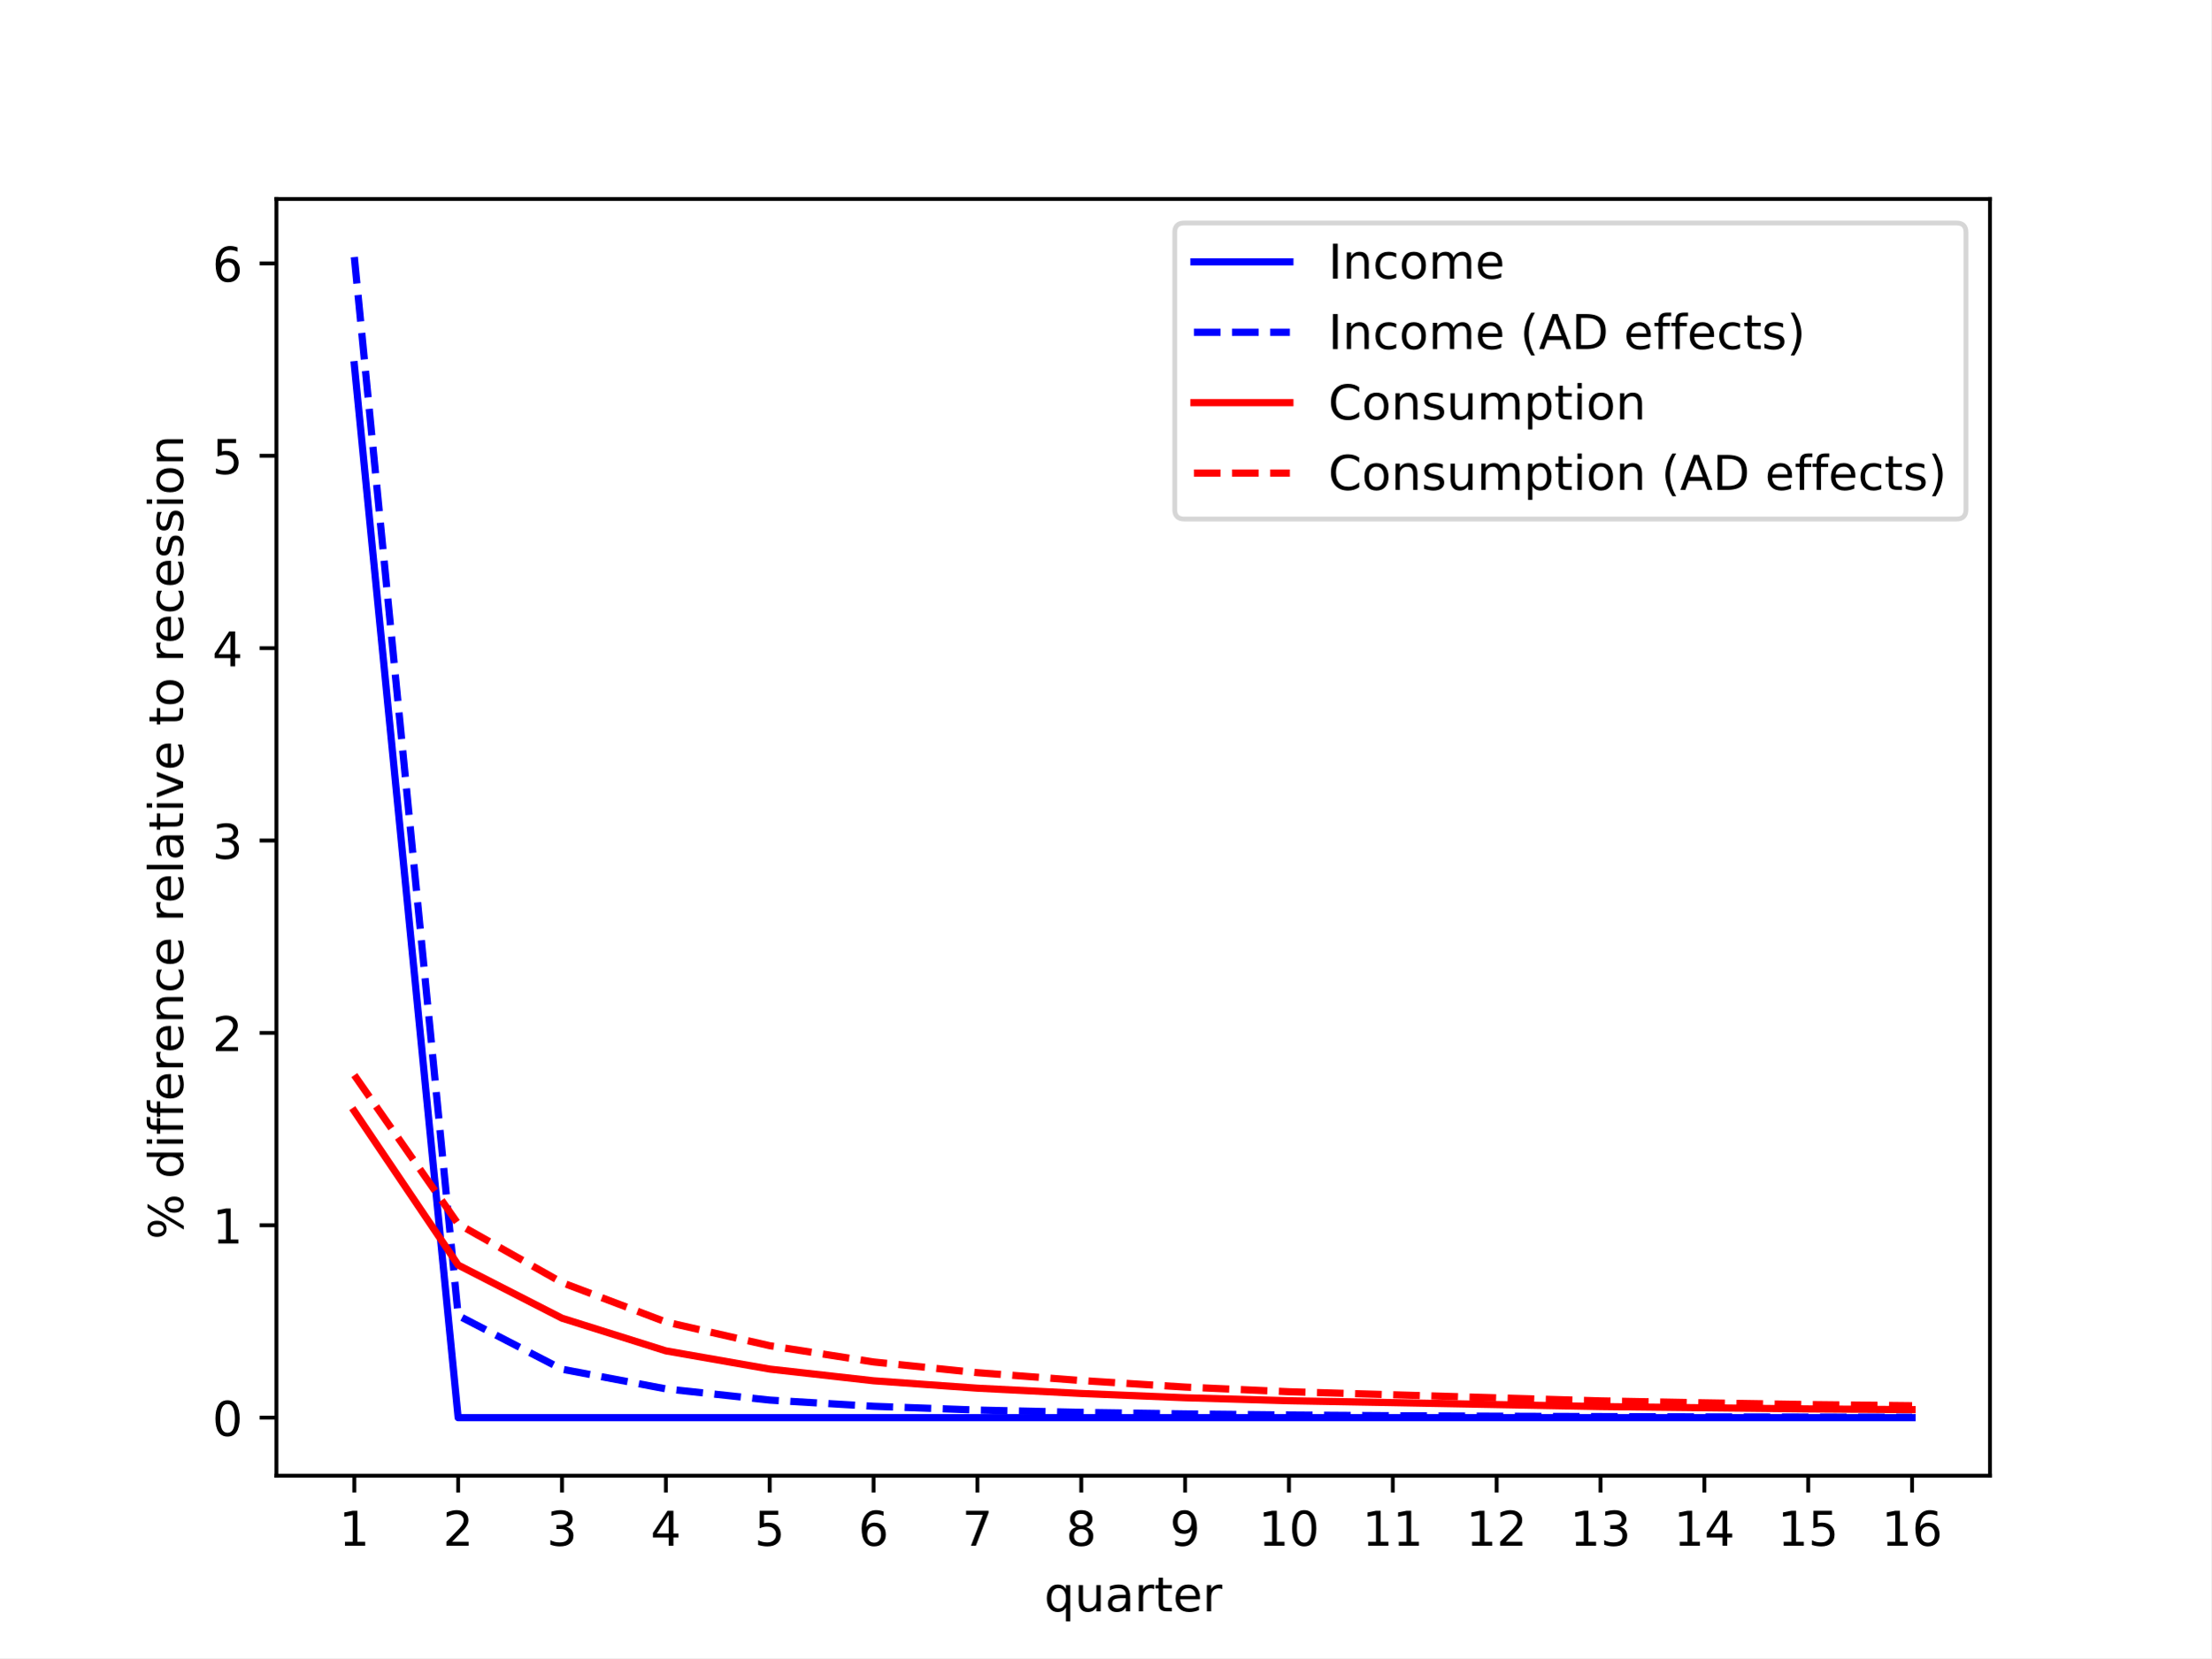
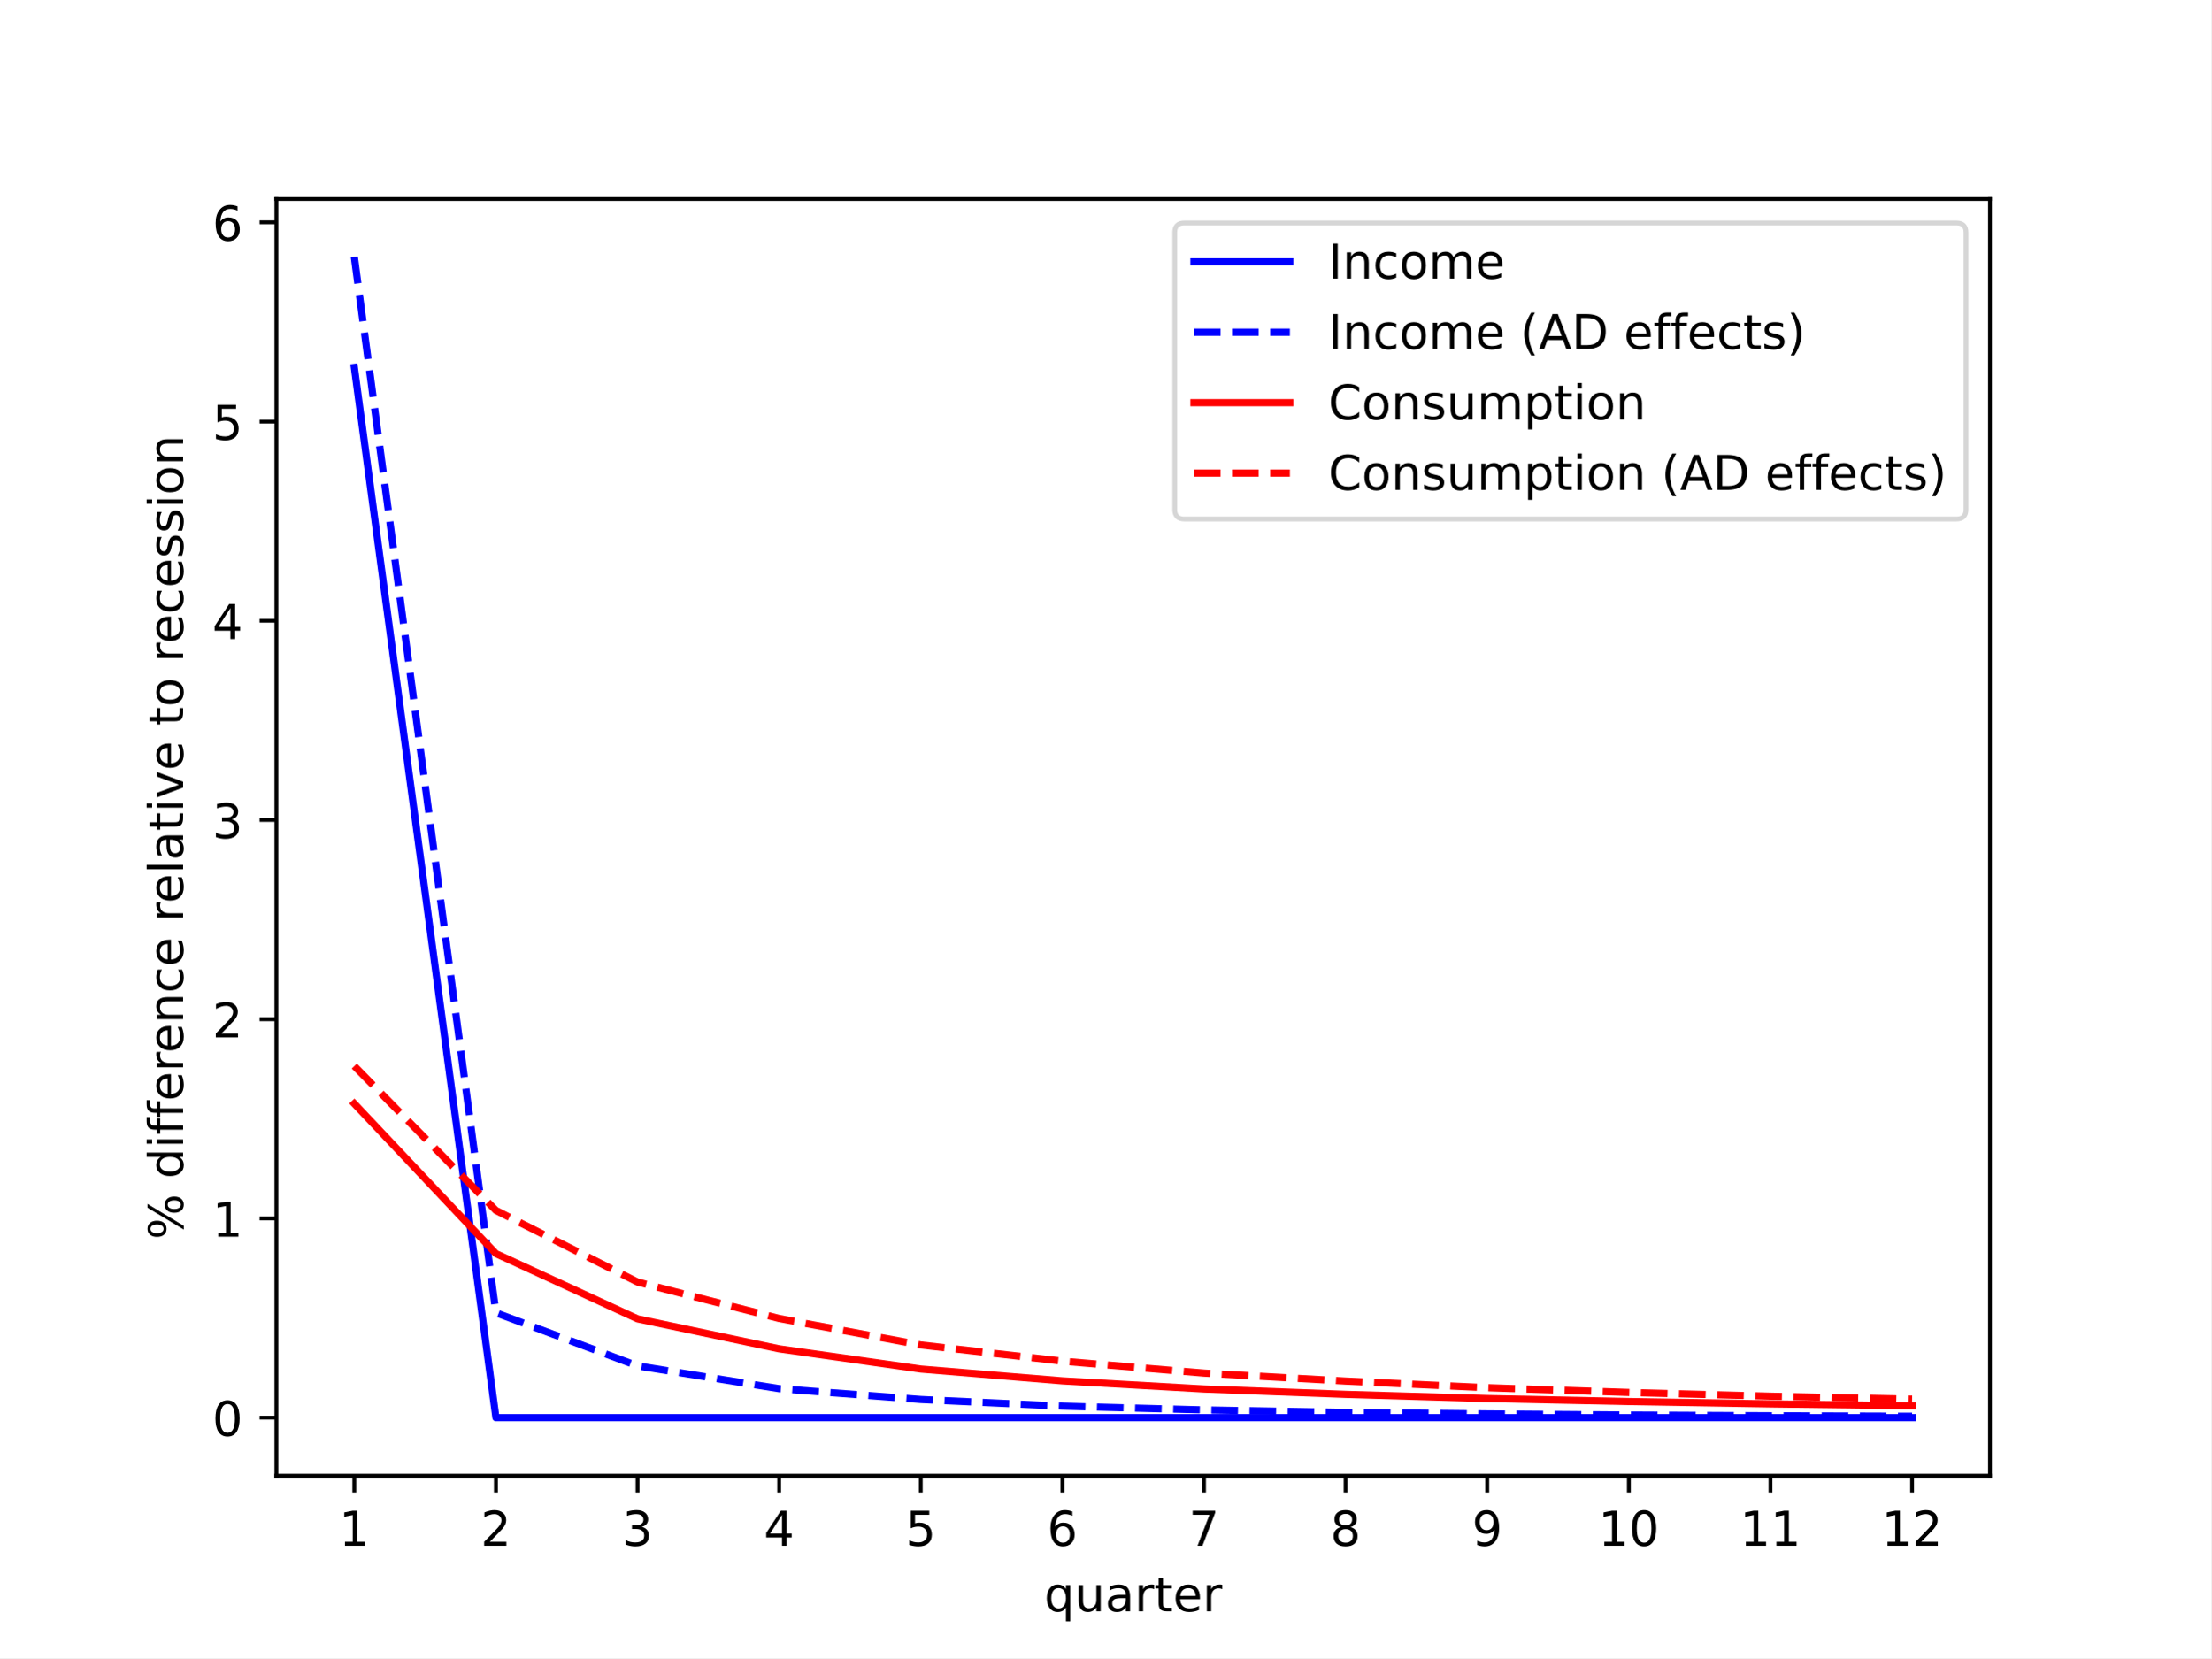
<svg xmlns="http://www.w3.org/2000/svg" xmlns:xlink="http://www.w3.org/1999/xlink" width="460.8pt" height="345.6pt" viewBox="0 0 460.8 345.6" version="1.1">
  <defs>
    <style type="text/css">*{stroke-linejoin: round; stroke-linecap: butt}</style>
  </defs>
  <g id="figure_1">
    <g id="patch_1">
      <path d="M 0 345.6  L 460.8 345.6  L 460.8 0  L 0 0  z " style="fill: #ffffff" />
    </g>
    <g id="axes_1">
      <g id="patch_2">
        <path d="M 57.6 307.584  L 414.72 307.584  L 414.72 41.472  L 57.6 41.472  z " style="fill: #ffffff" />
      </g>
      <g id="matplotlib.axis_1">
        <g id="xtick_1">
          <g id="line2d_1">
            <defs>
-               <path id="ma7b139231f" d="M 0 0  L 0 3.5  " style="stroke: #000000; stroke-width: 0.8" />
-             </defs>
-             <g>
-               <use xlink:href="#ma7b139231f" x="73.833" y="307.584" style="stroke: #000000; stroke-width: 0.8" />
+               <path id="m5e2f729dc3" d="M 0 0  L 0 3.5  " style="stroke: #000000; stroke-width: 0.8" />
+             </defs>
+             <g>
+               <use xlink:href="#m5e2f729dc3" x="73.833" y="307.584" style="stroke: #000000; stroke-width: 0.8" />
            </g>
          </g>
          <g id="text_1">
-             <g transform="translate(70.65148 322.1824)scale(0.1 -0.1)">
+             <g transform="translate(70.65148 322.1824) scale(0.1 -0.1)">
              <defs>
                <path id="DejaVuSans-31" d="M 794 531  L 1825 531  L 1825 4091  L 703 3866  L 703 4441  L 1819 4666  L 2450 4666  L 2450 531  L 3481 531  L 3481 0  L 794 0  L 794 531  z " transform="scale(0.015625)" />
              </defs>
              <use xlink:href="#DejaVuSans-31" />
            </g>
          </g>
        </g>
        <g id="xtick_2">
          <g id="line2d_2">
            <g>
-               <use xlink:href="#ma7b139231f" x="95.476" y="307.584" style="stroke: #000000; stroke-width: 0.8" />
+               <use xlink:href="#m5e2f729dc3" x="103.347" y="307.584" style="stroke: #000000; stroke-width: 0.8" />
            </g>
          </g>
          <g id="text_2">
-             <g transform="translate(92.29511 322.1824)scale(0.1 -0.1)">
+             <g transform="translate(100.1655 322.1824) scale(0.1 -0.1)">
              <defs>
                <path id="DejaVuSans-32" d="M 1228 531  L 3431 531  L 3431 0  L 469 0  L 469 531  Q 828 903 1448 1529  Q 2069 2156 2228 2338  Q 2531 2678 2651 2914  Q 2772 3150 2772 3378  Q 2772 3750 2511 3984  Q 2250 4219 1831 4219  Q 1534 4219 1204 4116  Q 875 4013 500 3803  L 500 4441  Q 881 4594 1212 4672  Q 1544 4750 1819 4750  Q 2544 4750 2975 4387  Q 3406 4025 3406 3419  Q 3406 3131 3298 2873  Q 3191 2616 2906 2266  Q 2828 2175 2409 1742  Q 1991 1309 1228 531  z " transform="scale(0.015625)" />
              </defs>
              <use xlink:href="#DejaVuSans-32" />
            </g>
          </g>
        </g>
        <g id="xtick_3">
          <g id="line2d_3">
            <g>
-               <use xlink:href="#ma7b139231f" x="117.12" y="307.584" style="stroke: #000000; stroke-width: 0.8" />
+               <use xlink:href="#m5e2f729dc3" x="132.861" y="307.584" style="stroke: #000000; stroke-width: 0.8" />
            </g>
          </g>
          <g id="text_3">
-             <g transform="translate(113.9387 322.1824)scale(0.1 -0.1)">
+             <g transform="translate(129.6796 322.1824) scale(0.1 -0.1)">
              <defs>
                <path id="DejaVuSans-33" d="M 2597 2516  Q 3050 2419 3304 2112  Q 3559 1806 3559 1356  Q 3559 666 3084 287  Q 2609 -91 1734 -91  Q 1441 -91 1130 -33  Q 819 25 488 141  L 488 750  Q 750 597 1062 519  Q 1375 441 1716 441  Q 2309 441 2620 675  Q 2931 909 2931 1356  Q 2931 1769 2642 2001  Q 2353 2234 1838 2234  L 1294 2234  L 1294 2753  L 1863 2753  Q 2328 2753 2575 2939  Q 2822 3125 2822 3475  Q 2822 3834 2567 4026  Q 2313 4219 1838 4219  Q 1578 4219 1281 4162  Q 984 4106 628 3988  L 628 4550  Q 988 4650 1302 4700  Q 1616 4750 1894 4750  Q 2613 4750 3031 4423  Q 3450 4097 3450 3541  Q 3450 3153 3228 2886  Q 3006 2619 2597 2516  z " transform="scale(0.015625)" />
              </defs>
              <use xlink:href="#DejaVuSans-33" />
            </g>
          </g>
        </g>
        <g id="xtick_4">
          <g id="line2d_4">
            <g>
-               <use xlink:href="#ma7b139231f" x="138.764" y="307.584" style="stroke: #000000; stroke-width: 0.8" />
+               <use xlink:href="#m5e2f729dc3" x="162.375" y="307.584" style="stroke: #000000; stroke-width: 0.8" />
            </g>
          </g>
          <g id="text_4">
-             <g transform="translate(135.5824 322.1824)scale(0.1 -0.1)">
+             <g transform="translate(159.1936 322.1824) scale(0.1 -0.1)">
              <defs>
                <path id="DejaVuSans-34" d="M 2419 4116  L 825 1625  L 2419 1625  L 2419 4116  z M 2253 4666  L 3047 4666  L 3047 1625  L 3713 1625  L 3713 1100  L 3047 1100  L 3047 0  L 2419 0  L 2419 1100  L 313 1100  L 313 1709  L 2253 4666  z " transform="scale(0.015625)" />
              </defs>
              <use xlink:href="#DejaVuSans-34" />
            </g>
          </g>
        </g>
        <g id="xtick_5">
          <g id="line2d_5">
            <g>
-               <use xlink:href="#ma7b139231f" x="160.407" y="307.584" style="stroke: #000000; stroke-width: 0.8" />
+               <use xlink:href="#m5e2f729dc3" x="191.889" y="307.584" style="stroke: #000000; stroke-width: 0.8" />
            </g>
          </g>
          <g id="text_5">
-             <g transform="translate(157.226 322.1824)scale(0.1 -0.1)">
+             <g transform="translate(188.7077 322.1824) scale(0.1 -0.1)">
              <defs>
                <path id="DejaVuSans-35" d="M 691 4666  L 3169 4666  L 3169 4134  L 1269 4134  L 1269 2991  Q 1406 3038 1543 3061  Q 1681 3084 1819 3084  Q 2600 3084 3056 2656  Q 3513 2228 3513 1497  Q 3513 744 3044 326  Q 2575 -91 1722 -91  Q 1428 -91 1123 -41  Q 819 9 494 109  L 494 744  Q 775 591 1075 516  Q 1375 441 1709 441  Q 2250 441 2565 725  Q 2881 1009 2881 1497  Q 2881 1984 2565 2268  Q 2250 2553 1709 2553  Q 1456 2553 1204 2497  Q 953 2441 691 2322  L 691 4666  z " transform="scale(0.015625)" />
              </defs>
              <use xlink:href="#DejaVuSans-35" />
            </g>
          </g>
        </g>
        <g id="xtick_6">
          <g id="line2d_6">
            <g>
-               <use xlink:href="#ma7b139231f" x="182.051" y="307.584" style="stroke: #000000; stroke-width: 0.8" />
+               <use xlink:href="#m5e2f729dc3" x="221.403" y="307.584" style="stroke: #000000; stroke-width: 0.8" />
            </g>
          </g>
          <g id="text_6">
-             <g transform="translate(178.8697 322.1824)scale(0.1 -0.1)">
+             <g transform="translate(218.2217 322.1824) scale(0.1 -0.1)">
              <defs>
                <path id="DejaVuSans-36" d="M 2113 2584  Q 1688 2584 1439 2293  Q 1191 2003 1191 1497  Q 1191 994 1439 701  Q 1688 409 2113 409  Q 2538 409 2786 701  Q 3034 994 3034 1497  Q 3034 2003 2786 2293  Q 2538 2584 2113 2584  z M 3366 4563  L 3366 3988  Q 3128 4100 2886 4159  Q 2644 4219 2406 4219  Q 1781 4219 1451 3797  Q 1122 3375 1075 2522  Q 1259 2794 1537 2939  Q 1816 3084 2150 3084  Q 2853 3084 3261 2657  Q 3669 2231 3669 1497  Q 3669 778 3244 343  Q 2819 -91 2113 -91  Q 1303 -91 875 529  Q 447 1150 447 2328  Q 447 3434 972 4092  Q 1497 4750 2381 4750  Q 2619 4750 2861 4703  Q 3103 4656 3366 4563  z " transform="scale(0.015625)" />
              </defs>
              <use xlink:href="#DejaVuSans-36" />
            </g>
          </g>
        </g>
        <g id="xtick_7">
          <g id="line2d_7">
            <g>
-               <use xlink:href="#ma7b139231f" x="203.695" y="307.584" style="stroke: #000000; stroke-width: 0.8" />
+               <use xlink:href="#m5e2f729dc3" x="250.917" y="307.584" style="stroke: #000000; stroke-width: 0.8" />
            </g>
          </g>
          <g id="text_7">
-             <g transform="translate(200.5133 322.1824)scale(0.1 -0.1)">
+             <g transform="translate(247.7358 322.1824) scale(0.1 -0.1)">
              <defs>
                <path id="DejaVuSans-37" d="M 525 4666  L 3525 4666  L 3525 4397  L 1831 0  L 1172 0  L 2766 4134  L 525 4134  L 525 4666  z " transform="scale(0.015625)" />
              </defs>
              <use xlink:href="#DejaVuSans-37" />
            </g>
          </g>
        </g>
        <g id="xtick_8">
          <g id="line2d_8">
            <g>
-               <use xlink:href="#ma7b139231f" x="225.338" y="307.584" style="stroke: #000000; stroke-width: 0.8" />
+               <use xlink:href="#m5e2f729dc3" x="280.431" y="307.584" style="stroke: #000000; stroke-width: 0.8" />
            </g>
          </g>
          <g id="text_8">
-             <g transform="translate(222.1569 322.1824)scale(0.1 -0.1)">
+             <g transform="translate(277.2498 322.1824) scale(0.1 -0.1)">
              <defs>
                <path id="DejaVuSans-38" d="M 2034 2216  Q 1584 2216 1326 1975  Q 1069 1734 1069 1313  Q 1069 891 1326 650  Q 1584 409 2034 409  Q 2484 409 2743 651  Q 3003 894 3003 1313  Q 3003 1734 2745 1975  Q 2488 2216 2034 2216  z M 1403 2484  Q 997 2584 770 2862  Q 544 3141 544 3541  Q 544 4100 942 4425  Q 1341 4750 2034 4750  Q 2731 4750 3128 4425  Q 3525 4100 3525 3541  Q 3525 3141 3298 2862  Q 3072 2584 2669 2484  Q 3125 2378 3379 2068  Q 3634 1759 3634 1313  Q 3634 634 3220 271  Q 2806 -91 2034 -91  Q 1263 -91 848 271  Q 434 634 434 1313  Q 434 1759 690 2068  Q 947 2378 1403 2484  z M 1172 3481  Q 1172 3119 1398 2916  Q 1625 2713 2034 2713  Q 2441 2713 2670 2916  Q 2900 3119 2900 3481  Q 2900 3844 2670 4047  Q 2441 4250 2034 4250  Q 1625 4250 1398 4047  Q 1172 3844 1172 3481  z " transform="scale(0.015625)" />
              </defs>
              <use xlink:href="#DejaVuSans-38" />
            </g>
          </g>
        </g>
        <g id="xtick_9">
          <g id="line2d_9">
            <g>
-               <use xlink:href="#ma7b139231f" x="246.982" y="307.584" style="stroke: #000000; stroke-width: 0.8" />
+               <use xlink:href="#m5e2f729dc3" x="309.945" y="307.584" style="stroke: #000000; stroke-width: 0.8" />
            </g>
          </g>
          <g id="text_9">
-             <g transform="translate(243.8006 322.1824)scale(0.1 -0.1)">
+             <g transform="translate(306.7639 322.1824) scale(0.1 -0.1)">
              <defs>
                <path id="DejaVuSans-39" d="M 703 97  L 703 672  Q 941 559 1184 500  Q 1428 441 1663 441  Q 2288 441 2617 861  Q 2947 1281 2994 2138  Q 2813 1869 2534 1725  Q 2256 1581 1919 1581  Q 1219 1581 811 2004  Q 403 2428 403 3163  Q 403 3881 828 4315  Q 1253 4750 1959 4750  Q 2769 4750 3195 4129  Q 3622 3509 3622 2328  Q 3622 1225 3098 567  Q 2575 -91 1691 -91  Q 1453 -91 1209 -44  Q 966 3 703 97  z M 1959 2075  Q 2384 2075 2632 2365  Q 2881 2656 2881 3163  Q 2881 3666 2632 3958  Q 2384 4250 1959 4250  Q 1534 4250 1286 3958  Q 1038 3666 1038 3163  Q 1038 2656 1286 2365  Q 1534 2075 1959 2075  z " transform="scale(0.015625)" />
              </defs>
              <use xlink:href="#DejaVuSans-39" />
            </g>
          </g>
        </g>
        <g id="xtick_10">
          <g id="line2d_10">
            <g>
-               <use xlink:href="#ma7b139231f" x="268.625" y="307.584" style="stroke: #000000; stroke-width: 0.8" />
+               <use xlink:href="#m5e2f729dc3" x="339.459" y="307.584" style="stroke: #000000; stroke-width: 0.8" />
            </g>
          </g>
          <g id="text_10">
-             <g transform="translate(262.263 322.1824)scale(0.1 -0.1)">
+             <g transform="translate(333.0967 322.1824) scale(0.1 -0.1)">
              <defs>
                <path id="DejaVuSans-30" d="M 2034 4250  Q 1547 4250 1301 3770  Q 1056 3291 1056 2328  Q 1056 1369 1301 889  Q 1547 409 2034 409  Q 2525 409 2770 889  Q 3016 1369 3016 2328  Q 3016 3291 2770 3770  Q 2525 4250 2034 4250  z M 2034 4750  Q 2819 4750 3233 4129  Q 3647 3509 3647 2328  Q 3647 1150 3233 529  Q 2819 -91 2034 -91  Q 1250 -91 836 529  Q 422 1150 422 2328  Q 422 3509 836 4129  Q 1250 4750 2034 4750  z " transform="scale(0.015625)" />
              </defs>
              <use xlink:href="#DejaVuSans-31" />
              <use xlink:href="#DejaVuSans-30" x="63.623" />
            </g>
          </g>
        </g>
        <g id="xtick_11">
          <g id="line2d_11">
            <g>
-               <use xlink:href="#ma7b139231f" x="290.269" y="307.584" style="stroke: #000000; stroke-width: 0.8" />
+               <use xlink:href="#m5e2f729dc3" x="368.973" y="307.584" style="stroke: #000000; stroke-width: 0.8" />
            </g>
          </g>
          <g id="text_11">
-             <g transform="translate(283.9066 322.1824)scale(0.1 -0.1)">
+             <g transform="translate(362.6107 322.1824) scale(0.1 -0.1)">
              <use xlink:href="#DejaVuSans-31" />
              <use xlink:href="#DejaVuSans-31" x="63.623" />
            </g>
          </g>
        </g>
        <g id="xtick_12">
          <g id="line2d_12">
            <g>
-               <use xlink:href="#ma7b139231f" x="311.913" y="307.584" style="stroke: #000000; stroke-width: 0.8" />
+               <use xlink:href="#m5e2f729dc3" x="398.487" y="307.584" style="stroke: #000000; stroke-width: 0.8" />
            </g>
          </g>
          <g id="text_12">
-             <g transform="translate(305.5502 322.1824)scale(0.1 -0.1)">
+             <g transform="translate(392.1248 322.1824) scale(0.1 -0.1)">
              <use xlink:href="#DejaVuSans-31" />
              <use xlink:href="#DejaVuSans-32" x="63.623" />
            </g>
          </g>
        </g>
-         <g id="xtick_13">
-           <g id="line2d_13">
-             <g>
-               <use xlink:href="#ma7b139231f" x="333.556" y="307.584" style="stroke: #000000; stroke-width: 0.8" />
-             </g>
-           </g>
-           <g id="text_13">
-             <g transform="translate(327.1939 322.1824)scale(0.1 -0.1)">
-               <use xlink:href="#DejaVuSans-31" />
-               <use xlink:href="#DejaVuSans-33" x="63.623" />
-             </g>
-           </g>
-         </g>
-         <g id="xtick_14">
-           <g id="line2d_14">
-             <g>
-               <use xlink:href="#ma7b139231f" x="355.2" y="307.584" style="stroke: #000000; stroke-width: 0.8" />
-             </g>
-           </g>
-           <g id="text_14">
-             <g transform="translate(348.8375 322.1824)scale(0.1 -0.1)">
-               <use xlink:href="#DejaVuSans-31" />
-               <use xlink:href="#DejaVuSans-34" x="63.623" />
-             </g>
-           </g>
-         </g>
-         <g id="xtick_15">
-           <g id="line2d_15">
-             <g>
-               <use xlink:href="#ma7b139231f" x="376.844" y="307.584" style="stroke: #000000; stroke-width: 0.8" />
-             </g>
-           </g>
-           <g id="text_15">
-             <g transform="translate(370.4811 322.1824)scale(0.1 -0.1)">
-               <use xlink:href="#DejaVuSans-31" />
-               <use xlink:href="#DejaVuSans-35" x="63.623" />
-             </g>
-           </g>
-         </g>
-         <g id="xtick_16">
-           <g id="line2d_16">
-             <g>
-               <use xlink:href="#ma7b139231f" x="398.487" y="307.584" style="stroke: #000000; stroke-width: 0.8" />
-             </g>
-           </g>
-           <g id="text_16">
-             <g transform="translate(392.1248 322.1824)scale(0.1 -0.1)">
-               <use xlink:href="#DejaVuSans-31" />
-               <use xlink:href="#DejaVuSans-36" x="63.623" />
-             </g>
-           </g>
-         </g>
-         <g id="text_17">
-           <g transform="translate(217.6053 335.8606)scale(0.1 -0.1)">
+         <g id="text_13">
+           <g transform="translate(217.6053 335.8606) scale(0.1 -0.1)">
            <defs>
              <path id="DejaVuSans-71" d="M 947 1747  Q 947 1113 1208 752  Q 1469 391 1925 391  Q 2381 391 2643 752  Q 2906 1113 2906 1747  Q 2906 2381 2643 2742  Q 2381 3103 1925 3103  Q 1469 3103 1208 2742  Q 947 2381 947 1747  z M 2906 525  Q 2725 213 2448 61  Q 2172 -91 1784 -91  Q 1150 -91 751 415  Q 353 922 353 1747  Q 353 2572 751 3078  Q 1150 3584 1784 3584  Q 2172 3584 2448 3432  Q 2725 3281 2906 2969  L 2906 3500  L 3481 3500  L 3481 -1331  L 2906 -1331  L 2906 525  z " transform="scale(0.015625)" />
              <path id="DejaVuSans-75" d="M 544 1381  L 544 3500  L 1119 3500  L 1119 1403  Q 1119 906 1312 657  Q 1506 409 1894 409  Q 2359 409 2629 706  Q 2900 1003 2900 1516  L 2900 3500  L 3475 3500  L 3475 0  L 2900 0  L 2900 538  Q 2691 219 2414 64  Q 2138 -91 1772 -91  Q 1169 -91 856 284  Q 544 659 544 1381  z M 1991 3584  L 1991 3584  z " transform="scale(0.015625)" />
              <path id="DejaVuSans-61" d="M 2194 1759  Q 1497 1759 1228 1600  Q 959 1441 959 1056  Q 959 750 1161 570  Q 1363 391 1709 391  Q 2188 391 2477 730  Q 2766 1069 2766 1631  L 2766 1759  L 2194 1759  z M 3341 1997  L 3341 0  L 2766 0  L 2766 531  Q 2569 213 2275 61  Q 1981 -91 1556 -91  Q 1019 -91 701 211  Q 384 513 384 1019  Q 384 1609 779 1909  Q 1175 2209 1959 2209  L 2766 2209  L 2766 2266  Q 2766 2663 2505 2880  Q 2244 3097 1772 3097  Q 1472 3097 1187 3025  Q 903 2953 641 2809  L 641 3341  Q 956 3463 1253 3523  Q 1550 3584 1831 3584  Q 2591 3584 2966 3190  Q 3341 2797 3341 1997  z " transform="scale(0.015625)" />
              <path id="DejaVuSans-72" d="M 2631 2963  Q 2534 3019 2420 3045  Q 2306 3072 2169 3072  Q 1681 3072 1420 2755  Q 1159 2438 1159 1844  L 1159 0  L 581 0  L 581 3500  L 1159 3500  L 1159 2956  Q 1341 3275 1631 3429  Q 1922 3584 2338 3584  Q 2397 3584 2469 3576  Q 2541 3569 2628 3553  L 2631 2963  z " transform="scale(0.015625)" />
              <path id="DejaVuSans-74" d="M 1172 4494  L 1172 3500  L 2356 3500  L 2356 3053  L 1172 3053  L 1172 1153  Q 1172 725 1289 603  Q 1406 481 1766 481  L 2356 481  L 2356 0  L 1766 0  Q 1100 0 847 248  Q 594 497 594 1153  L 594 3053  L 172 3053  L 172 3500  L 594 3500  L 594 4494  L 1172 4494  z " transform="scale(0.015625)" />
              <path id="DejaVuSans-65" d="M 3597 1894  L 3597 1613  L 953 1613  Q 991 1019 1311 708  Q 1631 397 2203 397  Q 2534 397 2845 478  Q 3156 559 3463 722  L 3463 178  Q 3153 47 2828 -22  Q 2503 -91 2169 -91  Q 1331 -91 842 396  Q 353 884 353 1716  Q 353 2575 817 3079  Q 1281 3584 2069 3584  Q 2775 3584 3186 3129  Q 3597 2675 3597 1894  z M 3022 2063  Q 3016 2534 2758 2815  Q 2500 3097 2075 3097  Q 1594 3097 1305 2825  Q 1016 2553 972 2059  L 3022 2063  z " transform="scale(0.015625)" />
            </defs>
            <use xlink:href="#DejaVuSans-71" />
            <use xlink:href="#DejaVuSans-75" x="63.477" />
            <use xlink:href="#DejaVuSans-61" x="126.855" />
            <use xlink:href="#DejaVuSans-72" x="188.135" />
            <use xlink:href="#DejaVuSans-74" x="229.248" />
            <use xlink:href="#DejaVuSans-65" x="268.457" />
            <use xlink:href="#DejaVuSans-72" x="329.98" />
          </g>
        </g>
      </g>
      <g id="matplotlib.axis_2">
        <g id="ytick_1">
+           <g id="line2d_13">
+             <defs>
+               <path id="m4bf2b3fcf4" d="M 0 0  L -3.5 0  " style="stroke: #000000; stroke-width: 0.8" />
+             </defs>
+             <g>
+               <use xlink:href="#m4bf2b3fcf4" x="57.6" y="295.488" style="stroke: #000000; stroke-width: 0.8" />
+             </g>
+           </g>
+           <g id="text_14">
+             <g transform="translate(44.2375 299.2872) scale(0.1 -0.1)">
+               <use xlink:href="#DejaVuSans-30" />
+             </g>
+           </g>
+         </g>
+         <g id="ytick_2">
+           <g id="line2d_14">
+             <g>
+               <use xlink:href="#m4bf2b3fcf4" x="57.6" y="253.962" style="stroke: #000000; stroke-width: 0.8" />
+             </g>
+           </g>
+           <g id="text_15">
+             <g transform="translate(44.2375 257.7615) scale(0.1 -0.1)">
+               <use xlink:href="#DejaVuSans-31" />
+             </g>
+           </g>
+         </g>
+         <g id="ytick_3">
+           <g id="line2d_15">
+             <g>
+               <use xlink:href="#m4bf2b3fcf4" x="57.6" y="212.437" style="stroke: #000000; stroke-width: 0.8" />
+             </g>
+           </g>
+           <g id="text_16">
+             <g transform="translate(44.2375 216.2359) scale(0.1 -0.1)">
+               <use xlink:href="#DejaVuSans-32" />
+             </g>
+           </g>
+         </g>
+         <g id="ytick_4">
+           <g id="line2d_16">
+             <g>
+               <use xlink:href="#m4bf2b3fcf4" x="57.6" y="170.911" style="stroke: #000000; stroke-width: 0.8" />
+             </g>
+           </g>
+           <g id="text_17">
+             <g transform="translate(44.2375 174.7102) scale(0.1 -0.1)">
+               <use xlink:href="#DejaVuSans-33" />
+             </g>
+           </g>
+         </g>
+         <g id="ytick_5">
          <g id="line2d_17">
-             <defs>
-               <path id="m289829bb33" d="M 0 0  L -3.5 0  " style="stroke: #000000; stroke-width: 0.8" />
-             </defs>
-             <g>
-               <use xlink:href="#m289829bb33" x="57.6" y="295.488" style="stroke: #000000; stroke-width: 0.8" />
+             <g>
+               <use xlink:href="#m4bf2b3fcf4" x="57.6" y="129.385" style="stroke: #000000; stroke-width: 0.8" />
            </g>
          </g>
          <g id="text_18">
-             <g transform="translate(44.2375 299.2872)scale(0.1 -0.1)">
-               <use xlink:href="#DejaVuSans-30" />
-             </g>
-           </g>
-         </g>
-         <g id="ytick_2">
+             <g transform="translate(44.2375 133.1845) scale(0.1 -0.1)">
+               <use xlink:href="#DejaVuSans-34" />
+             </g>
+           </g>
+         </g>
+         <g id="ytick_6">
          <g id="line2d_18">
            <g>
-               <use xlink:href="#m289829bb33" x="57.6" y="255.389" style="stroke: #000000; stroke-width: 0.8" />
+               <use xlink:href="#m4bf2b3fcf4" x="57.6" y="87.86" style="stroke: #000000; stroke-width: 0.8" />
            </g>
          </g>
          <g id="text_19">
-             <g transform="translate(44.2375 259.188)scale(0.1 -0.1)">
-               <use xlink:href="#DejaVuSans-31" />
-             </g>
-           </g>
-         </g>
-         <g id="ytick_3">
+             <g transform="translate(44.2375 91.65887) scale(0.1 -0.1)">
+               <use xlink:href="#DejaVuSans-35" />
+             </g>
+           </g>
+         </g>
+         <g id="ytick_7">
          <g id="line2d_19">
            <g>
-               <use xlink:href="#m289829bb33" x="57.6" y="215.29" style="stroke: #000000; stroke-width: 0.8" />
+               <use xlink:href="#m4bf2b3fcf4" x="57.6" y="46.334" style="stroke: #000000; stroke-width: 0.8" />
            </g>
          </g>
          <g id="text_20">
-             <g transform="translate(44.2375 219.0889)scale(0.1 -0.1)">
-               <use xlink:href="#DejaVuSans-32" />
-             </g>
-           </g>
-         </g>
-         <g id="ytick_4">
-           <g id="line2d_20">
-             <g>
-               <use xlink:href="#m289829bb33" x="57.6" y="175.19" style="stroke: #000000; stroke-width: 0.8" />
-             </g>
-           </g>
-           <g id="text_21">
-             <g transform="translate(44.2375 178.9897)scale(0.1 -0.1)">
-               <use xlink:href="#DejaVuSans-33" />
-             </g>
-           </g>
-         </g>
-         <g id="ytick_5">
-           <g id="line2d_21">
-             <g>
-               <use xlink:href="#m289829bb33" x="57.6" y="135.091" style="stroke: #000000; stroke-width: 0.8" />
-             </g>
-           </g>
-           <g id="text_22">
-             <g transform="translate(44.2375 138.8905)scale(0.1 -0.1)">
-               <use xlink:href="#DejaVuSans-34" />
-             </g>
-           </g>
-         </g>
-         <g id="ytick_6">
-           <g id="line2d_22">
-             <g>
-               <use xlink:href="#m289829bb33" x="57.6" y="94.992" style="stroke: #000000; stroke-width: 0.8" />
-             </g>
-           </g>
-           <g id="text_23">
-             <g transform="translate(44.2375 98.79137)scale(0.1 -0.1)">
-               <use xlink:href="#DejaVuSans-35" />
-             </g>
-           </g>
-         </g>
-         <g id="ytick_7">
-           <g id="line2d_23">
-             <g>
-               <use xlink:href="#m289829bb33" x="57.6" y="54.893" style="stroke: #000000; stroke-width: 0.8" />
-             </g>
-           </g>
-           <g id="text_24">
-             <g transform="translate(44.2375 58.6922)scale(0.1 -0.1)">
+             <g transform="translate(44.2375 50.1332) scale(0.1 -0.1)">
              <use xlink:href="#DejaVuSans-36" />
            </g>
          </g>
        </g>
-         <g id="text_25">
-           <g transform="translate(38.15781 258.3585)rotate(-90)scale(0.1 -0.1)">
+         <g id="text_21">
+           <g transform="translate(38.15781 258.3585) rotate(-90) scale(0.1 -0.1)">
            <defs>
              <path id="DejaVuSans-25" d="M 4653 2053  Q 4381 2053 4226 1822  Q 4072 1591 4072 1178  Q 4072 772 4226 539  Q 4381 306 4653 306  Q 4919 306 5073 539  Q 5228 772 5228 1178  Q 5228 1588 5073 1820  Q 4919 2053 4653 2053  z M 4653 2450  Q 5147 2450 5437 2106  Q 5728 1763 5728 1178  Q 5728 594 5436 251  Q 5144 -91 4653 -91  Q 4153 -91 3862 251  Q 3572 594 3572 1178  Q 3572 1766 3864 2108  Q 4156 2450 4653 2450  z M 1428 4353  Q 1159 4353 1004 4120  Q 850 3888 850 3481  Q 850 3069 1003 2837  Q 1156 2606 1428 2606  Q 1700 2606 1854 2837  Q 2009 3069 2009 3481  Q 2009 3884 1853 4118  Q 1697 4353 1428 4353  z M 4250 4750  L 4750 4750  L 1831 -91  L 1331 -91  L 4250 4750  z M 1428 4750  Q 1922 4750 2215 4408  Q 2509 4066 2509 3481  Q 2509 2891 2217 2550  Q 1925 2209 1428 2209  Q 931 2209 642 2551  Q 353 2894 353 3481  Q 353 4063 643 4406  Q 934 4750 1428 4750  z " transform="scale(0.015625)" />
              <path id="DejaVuSans-20" transform="scale(0.015625)" />
              <path id="DejaVuSans-64" d="M 2906 2969  L 2906 4863  L 3481 4863  L 3481 0  L 2906 0  L 2906 525  Q 2725 213 2448 61  Q 2172 -91 1784 -91  Q 1150 -91 751 415  Q 353 922 353 1747  Q 353 2572 751 3078  Q 1150 3584 1784 3584  Q 2172 3584 2448 3432  Q 2725 3281 2906 2969  z M 947 1747  Q 947 1113 1208 752  Q 1469 391 1925 391  Q 2381 391 2643 752  Q 2906 1113 2906 1747  Q 2906 2381 2643 2742  Q 2381 3103 1925 3103  Q 1469 3103 1208 2742  Q 947 2381 947 1747  z " transform="scale(0.015625)" />
              <path id="DejaVuSans-69" d="M 603 3500  L 1178 3500  L 1178 0  L 603 0  L 603 3500  z M 603 4863  L 1178 4863  L 1178 4134  L 603 4134  L 603 4863  z " transform="scale(0.015625)" />
              <path id="DejaVuSans-66" d="M 2375 4863  L 2375 4384  L 1825 4384  Q 1516 4384 1395 4259  Q 1275 4134 1275 3809  L 1275 3500  L 2222 3500  L 2222 3053  L 1275 3053  L 1275 0  L 697 0  L 697 3053  L 147 3053  L 147 3500  L 697 3500  L 697 3744  Q 697 4328 969 4595  Q 1241 4863 1831 4863  L 2375 4863  z " transform="scale(0.015625)" />
              <path id="DejaVuSans-6e" d="M 3513 2113  L 3513 0  L 2938 0  L 2938 2094  Q 2938 2591 2744 2837  Q 2550 3084 2163 3084  Q 1697 3084 1428 2787  Q 1159 2491 1159 1978  L 1159 0  L 581 0  L 581 3500  L 1159 3500  L 1159 2956  Q 1366 3272 1645 3428  Q 1925 3584 2291 3584  Q 2894 3584 3203 3211  Q 3513 2838 3513 2113  z " transform="scale(0.015625)" />
              <path id="DejaVuSans-63" d="M 3122 3366  L 3122 2828  Q 2878 2963 2633 3030  Q 2388 3097 2138 3097  Q 1578 3097 1268 2742  Q 959 2388 959 1747  Q 959 1106 1268 751  Q 1578 397 2138 397  Q 2388 397 2633 464  Q 2878 531 3122 666  L 3122 134  Q 2881 22 2623 -34  Q 2366 -91 2075 -91  Q 1284 -91 818 406  Q 353 903 353 1747  Q 353 2603 823 3093  Q 1294 3584 2113 3584  Q 2378 3584 2631 3529  Q 2884 3475 3122 3366  z " transform="scale(0.015625)" />
              <path id="DejaVuSans-6c" d="M 603 4863  L 1178 4863  L 1178 0  L 603 0  L 603 4863  z " transform="scale(0.015625)" />
              <path id="DejaVuSans-76" d="M 191 3500  L 800 3500  L 1894 563  L 2988 3500  L 3597 3500  L 2284 0  L 1503 0  L 191 3500  z " transform="scale(0.015625)" />
              <path id="DejaVuSans-6f" d="M 1959 3097  Q 1497 3097 1228 2736  Q 959 2375 959 1747  Q 959 1119 1226 758  Q 1494 397 1959 397  Q 2419 397 2687 759  Q 2956 1122 2956 1747  Q 2956 2369 2687 2733  Q 2419 3097 1959 3097  z M 1959 3584  Q 2709 3584 3137 3096  Q 3566 2609 3566 1747  Q 3566 888 3137 398  Q 2709 -91 1959 -91  Q 1206 -91 779 398  Q 353 888 353 1747  Q 353 2609 779 3096  Q 1206 3584 1959 3584  z " transform="scale(0.015625)" />
              <path id="DejaVuSans-73" d="M 2834 3397  L 2834 2853  Q 2591 2978 2328 3040  Q 2066 3103 1784 3103  Q 1356 3103 1142 2972  Q 928 2841 928 2578  Q 928 2378 1081 2264  Q 1234 2150 1697 2047  L 1894 2003  Q 2506 1872 2764 1633  Q 3022 1394 3022 966  Q 3022 478 2636 193  Q 2250 -91 1575 -91  Q 1294 -91 989 -36  Q 684 19 347 128  L 347 722  Q 666 556 975 473  Q 1284 391 1588 391  Q 1994 391 2212 530  Q 2431 669 2431 922  Q 2431 1156 2273 1281  Q 2116 1406 1581 1522  L 1381 1569  Q 847 1681 609 1914  Q 372 2147 372 2553  Q 372 3047 722 3315  Q 1072 3584 1716 3584  Q 2034 3584 2315 3537  Q 2597 3491 2834 3397  z " transform="scale(0.015625)" />
            </defs>
            <use xlink:href="#DejaVuSans-25" />
            <use xlink:href="#DejaVuSans-20" x="95.02" />
            <use xlink:href="#DejaVuSans-64" x="126.807" />
            <use xlink:href="#DejaVuSans-69" x="190.283" />
            <use xlink:href="#DejaVuSans-66" x="218.066" />
            <use xlink:href="#DejaVuSans-66" x="253.271" />
            <use xlink:href="#DejaVuSans-65" x="288.477" />
            <use xlink:href="#DejaVuSans-72" x="350" />
            <use xlink:href="#DejaVuSans-65" x="388.863" />
            <use xlink:href="#DejaVuSans-6e" x="450.387" />
            <use xlink:href="#DejaVuSans-63" x="513.766" />
            <use xlink:href="#DejaVuSans-65" x="568.746" />
            <use xlink:href="#DejaVuSans-20" x="630.27" />
            <use xlink:href="#DejaVuSans-72" x="662.057" />
            <use xlink:href="#DejaVuSans-65" x="700.92" />
            <use xlink:href="#DejaVuSans-6c" x="762.443" />
            <use xlink:href="#DejaVuSans-61" x="790.227" />
            <use xlink:href="#DejaVuSans-74" x="851.506" />
            <use xlink:href="#DejaVuSans-69" x="890.715" />
            <use xlink:href="#DejaVuSans-76" x="918.498" />
            <use xlink:href="#DejaVuSans-65" x="977.678" />
            <use xlink:href="#DejaVuSans-20" x="1039.201" />
            <use xlink:href="#DejaVuSans-74" x="1070.988" />
            <use xlink:href="#DejaVuSans-6f" x="1110.197" />
            <use xlink:href="#DejaVuSans-20" x="1171.379" />
            <use xlink:href="#DejaVuSans-72" x="1203.166" />
            <use xlink:href="#DejaVuSans-65" x="1242.029" />
            <use xlink:href="#DejaVuSans-63" x="1303.553" />
            <use xlink:href="#DejaVuSans-65" x="1358.533" />
            <use xlink:href="#DejaVuSans-73" x="1420.057" />
            <use xlink:href="#DejaVuSans-73" x="1472.156" />
            <use xlink:href="#DejaVuSans-69" x="1524.256" />
            <use xlink:href="#DejaVuSans-6f" x="1552.039" />
            <use xlink:href="#DejaVuSans-6e" x="1613.221" />
          </g>
        </g>
      </g>
-       <g id="line2d_24">
-         <path d="M 73.833 76.02  L 95.476 295.488  L 117.12 295.488  L 138.764 295.488  L 160.407 295.488  L 182.051 295.488  L 203.695 295.488  L 225.338 295.488  L 246.982 295.488  L 268.625 295.488  L 290.269 295.488  L 311.913 295.488  L 333.556 295.488  L 355.2 295.488  L 376.844 295.488  L 398.487 295.488  " clip-path="url(#p628a20b78d)" style="fill: none; stroke: #0000ff; stroke-width: 1.5; stroke-linecap: square" />
-       </g>
-       <g id="line2d_25">
-         <path d="M 73.833 53.568  L 95.476 274.201  L 117.12 285.391  L 138.764 289.488  L 160.407 291.829  L 182.051 293.119  L 203.695 293.905  L 225.338 294.384  L 246.982 294.706  L 268.625 294.933  L 290.269 295.084  L 311.913 295.184  L 333.556 295.262  L 355.2 295.324  L 376.844 295.365  L 398.487 295.395  " clip-path="url(#p628a20b78d)" style="fill: none; stroke-dasharray: 5.55,2.4; stroke-dashoffset: 0; stroke: #0000ff; stroke-width: 1.5" />
-       </g>
-       <g id="line2d_26">
-         <path d="M 73.833 231.598  L 95.476 263.681  L 117.12 274.759  L 138.764 281.567  L 160.407 285.366  L 182.051 287.803  L 203.695 289.347  L 225.338 290.447  L 246.982 291.34  L 268.625 291.964  L 290.269 292.355  L 311.913 292.768  L 333.556 293.178  L 355.2 293.43  L 376.844 293.665  L 398.487 293.814  " clip-path="url(#p628a20b78d)" style="fill: none; stroke: #ff0000; stroke-width: 1.5; stroke-linecap: square" />
-       </g>
-       <g id="line2d_27">
-         <path d="M 73.833 224.09  L 95.476 255.125  L 117.12 267.336  L 138.764 275.548  L 160.407 280.493  L 182.051 283.88  L 203.695 286.111  L 225.338 287.753  L 246.982 289.116  L 268.625 290.085  L 290.269 290.719  L 311.913 291.357  L 333.556 291.992  L 355.2 292.398  L 376.844 292.761  L 398.487 292.996  " clip-path="url(#p628a20b78d)" style="fill: none; stroke-dasharray: 5.55,2.4; stroke-dashoffset: 0; stroke: #ff0000; stroke-width: 1.5" />
+       <g id="line2d_20">
+         <path d="M 73.833 76.573  L 103.347 295.488  L 132.861 295.488  L 162.375 295.488  L 191.889 295.488  L 221.403 295.488  L 250.917 295.488  L 280.431 295.488  L 309.945 295.488  L 339.459 295.488  L 368.973 295.488  L 398.487 295.488  " clip-path="url(#p2fd7f799f5)" style="fill: none; stroke: #0000ff; stroke-width: 1.5; stroke-linecap: square" />
+       </g>
+       <g id="line2d_21">
+         <path d="M 73.833 53.568  L 103.347 273.635  L 132.861 284.695  L 162.375 289.447  L 191.889 291.704  L 221.403 293.091  L 250.917 293.878  L 280.431 294.394  L 309.945 294.711  L 339.459 294.941  L 368.973 295.092  L 398.487 295.2  " clip-path="url(#p2fd7f799f5)" style="fill: none; stroke-dasharray: 5.55,2.4; stroke-dashoffset: 0; stroke: #0000ff; stroke-width: 1.5" />
+       </g>
+       <g id="line2d_22">
+         <path d="M 73.833 230.035  L 103.347 261.296  L 132.861 274.891  L 162.375 281.142  L 191.889 285.359  L 221.403 287.82  L 250.917 289.515  L 280.431 290.633  L 309.945 291.507  L 339.459 292.129  L 368.973 292.623  L 398.487 292.997  " clip-path="url(#p2fd7f799f5)" style="fill: none; stroke: #ff0000; stroke-width: 1.5; stroke-linecap: square" />
+       </g>
+       <g id="line2d_23">
+         <path d="M 73.833 222.197  L 103.347 252.292  L 132.861 267.224  L 162.375 274.814  L 191.889 280.34  L 221.403 283.711  L 250.917 286.202  L 280.431 287.864  L 309.945 289.248  L 339.459 290.24  L 368.973 291.02  L 398.487 291.636  " clip-path="url(#p2fd7f799f5)" style="fill: none; stroke-dasharray: 5.55,2.4; stroke-dashoffset: 0; stroke: #ff0000; stroke-width: 1.5" />
      </g>
      <g id="patch_3">
        <path d="M 57.6 307.584  L 57.6 41.472  " style="fill: none; stroke: #000000; stroke-width: 0.8; stroke-linejoin: miter; stroke-linecap: square" />
      </g>
      <g id="patch_4">
        <path d="M 414.72 307.584  L 414.72 41.472  " style="fill: none; stroke: #000000; stroke-width: 0.8; stroke-linejoin: miter; stroke-linecap: square" />
      </g>
      <g id="patch_5">
        <path d="M 57.6 307.584  L 414.72 307.584  " style="fill: none; stroke: #000000; stroke-width: 0.8; stroke-linejoin: miter; stroke-linecap: square" />
      </g>
      <g id="patch_6">
        <path d="M 57.6 41.472  L 414.72 41.472  " style="fill: none; stroke: #000000; stroke-width: 0.8; stroke-linejoin: miter; stroke-linecap: square" />
      </g>
      <g id="legend_1">
        <g id="patch_7">
          <path d="M 246.815 108.184  L 407.72 108.184  Q 409.72 108.184 409.72 106.184  L 409.72 48.472  Q 409.72 46.472 407.72 46.472  L 246.815 46.472  Q 244.815 46.472 244.815 48.472  L 244.815 106.184  Q 244.815 108.184 246.815 108.184  z " style="fill: #ffffff; opacity: 0.8; stroke: #cccccc; stroke-linejoin: miter" />
        </g>
-         <g id="line2d_28">
+         <g id="line2d_24">
          <path d="M 248.815 54.57  L 258.815 54.57  L 268.815 54.57  " style="fill: none; stroke: #0000ff; stroke-width: 1.5; stroke-linecap: square" />
        </g>
-         <g id="text_26">
-           <g transform="translate(276.8153 58.07044)scale(0.1 -0.1)">
+         <g id="text_22">
+           <g transform="translate(276.8153 58.07044) scale(0.1 -0.1)">
            <defs>
              <path id="DejaVuSans-49" d="M 628 4666  L 1259 4666  L 1259 0  L 628 0  L 628 4666  z " transform="scale(0.015625)" />
              <path id="DejaVuSans-6d" d="M 3328 2828  Q 3544 3216 3844 3400  Q 4144 3584 4550 3584  Q 5097 3584 5394 3201  Q 5691 2819 5691 2113  L 5691 0  L 5113 0  L 5113 2094  Q 5113 2597 4934 2840  Q 4756 3084 4391 3084  Q 3944 3084 3684 2787  Q 3425 2491 3425 1978  L 3425 0  L 2847 0  L 2847 2094  Q 2847 2600 2669 2842  Q 2491 3084 2119 3084  Q 1678 3084 1418 2786  Q 1159 2488 1159 1978  L 1159 0  L 581 0  L 581 3500  L 1159 3500  L 1159 2956  Q 1356 3278 1631 3431  Q 1906 3584 2284 3584  Q 2666 3584 2933 3390  Q 3200 3197 3328 2828  z " transform="scale(0.015625)" />
            </defs>
            <use xlink:href="#DejaVuSans-49" />
            <use xlink:href="#DejaVuSans-6e" x="29.492" />
            <use xlink:href="#DejaVuSans-63" x="92.871" />
            <use xlink:href="#DejaVuSans-6f" x="147.852" />
            <use xlink:href="#DejaVuSans-6d" x="209.033" />
            <use xlink:href="#DejaVuSans-65" x="306.445" />
          </g>
        </g>
-         <g id="line2d_29">
+         <g id="line2d_25">
          <path d="M 248.815 69.249  L 258.815 69.249  L 268.815 69.249  " style="fill: none; stroke-dasharray: 5.55,2.4; stroke-dashoffset: 0; stroke: #0000ff; stroke-width: 1.5" />
        </g>
-         <g id="text_27">
-           <g transform="translate(276.8153 72.74856)scale(0.1 -0.1)">
+         <g id="text_23">
+           <g transform="translate(276.8153 72.74856) scale(0.1 -0.1)">
            <defs>
              <path id="DejaVuSans-28" d="M 1984 4856  Q 1566 4138 1362 3434  Q 1159 2731 1159 2009  Q 1159 1288 1364 580  Q 1569 -128 1984 -844  L 1484 -844  Q 1016 -109 783 600  Q 550 1309 550 2009  Q 550 2706 781 3412  Q 1013 4119 1484 4856  L 1984 4856  z " transform="scale(0.015625)" />
              <path id="DejaVuSans-41" d="M 2188 4044  L 1331 1722  L 3047 1722  L 2188 4044  z M 1831 4666  L 2547 4666  L 4325 0  L 3669 0  L 3244 1197  L 1141 1197  L 716 0  L 50 0  L 1831 4666  z " transform="scale(0.015625)" />
              <path id="DejaVuSans-44" d="M 1259 4147  L 1259 519  L 2022 519  Q 2988 519 3436 956  Q 3884 1394 3884 2338  Q 3884 3275 3436 3711  Q 2988 4147 2022 4147  L 1259 4147  z M 628 4666  L 1925 4666  Q 3281 4666 3915 4102  Q 4550 3538 4550 2338  Q 4550 1131 3912 565  Q 3275 0 1925 0  L 628 0  L 628 4666  z " transform="scale(0.015625)" />
              <path id="DejaVuSans-29" d="M 513 4856  L 1013 4856  Q 1481 4119 1714 3412  Q 1947 2706 1947 2009  Q 1947 1309 1714 600  Q 1481 -109 1013 -844  L 513 -844  Q 928 -128 1133 580  Q 1338 1288 1338 2009  Q 1338 2731 1133 3434  Q 928 4138 513 4856  z " transform="scale(0.015625)" />
            </defs>
            <use xlink:href="#DejaVuSans-49" />
            <use xlink:href="#DejaVuSans-6e" x="29.492" />
            <use xlink:href="#DejaVuSans-63" x="92.871" />
            <use xlink:href="#DejaVuSans-6f" x="147.852" />
            <use xlink:href="#DejaVuSans-6d" x="209.033" />
            <use xlink:href="#DejaVuSans-65" x="306.445" />
            <use xlink:href="#DejaVuSans-20" x="367.969" />
            <use xlink:href="#DejaVuSans-28" x="399.756" />
            <use xlink:href="#DejaVuSans-41" x="438.77" />
            <use xlink:href="#DejaVuSans-44" x="507.178" />
            <use xlink:href="#DejaVuSans-20" x="584.18" />
            <use xlink:href="#DejaVuSans-65" x="615.967" />
            <use xlink:href="#DejaVuSans-66" x="677.49" />
            <use xlink:href="#DejaVuSans-66" x="712.695" />
            <use xlink:href="#DejaVuSans-65" x="747.9" />
            <use xlink:href="#DejaVuSans-63" x="809.424" />
            <use xlink:href="#DejaVuSans-74" x="864.404" />
            <use xlink:href="#DejaVuSans-73" x="903.613" />
            <use xlink:href="#DejaVuSans-29" x="955.713" />
          </g>
        </g>
-         <g id="line2d_30">
+         <g id="line2d_26">
          <path d="M 248.815 83.927  L 258.815 83.927  L 268.815 83.927  " style="fill: none; stroke: #ff0000; stroke-width: 1.5; stroke-linecap: square" />
        </g>
-         <g id="text_28">
-           <g transform="translate(276.8153 87.42669)scale(0.1 -0.1)">
+         <g id="text_24">
+           <g transform="translate(276.8153 87.42669) scale(0.1 -0.1)">
            <defs>
              <path id="DejaVuSans-43" d="M 4122 4306  L 4122 3641  Q 3803 3938 3442 4084  Q 3081 4231 2675 4231  Q 1875 4231 1450 3742  Q 1025 3253 1025 2328  Q 1025 1406 1450 917  Q 1875 428 2675 428  Q 3081 428 3442 575  Q 3803 722 4122 1019  L 4122 359  Q 3791 134 3420 21  Q 3050 -91 2638 -91  Q 1578 -91 968 557  Q 359 1206 359 2328  Q 359 3453 968 4101  Q 1578 4750 2638 4750  Q 3056 4750 3426 4639  Q 3797 4528 4122 4306  z " transform="scale(0.015625)" />
              <path id="DejaVuSans-70" d="M 1159 525  L 1159 -1331  L 581 -1331  L 581 3500  L 1159 3500  L 1159 2969  Q 1341 3281 1617 3432  Q 1894 3584 2278 3584  Q 2916 3584 3314 3078  Q 3713 2572 3713 1747  Q 3713 922 3314 415  Q 2916 -91 2278 -91  Q 1894 -91 1617 61  Q 1341 213 1159 525  z M 3116 1747  Q 3116 2381 2855 2742  Q 2594 3103 2138 3103  Q 1681 3103 1420 2742  Q 1159 2381 1159 1747  Q 1159 1113 1420 752  Q 1681 391 2138 391  Q 2594 391 2855 752  Q 3116 1113 3116 1747  z " transform="scale(0.015625)" />
            </defs>
            <use xlink:href="#DejaVuSans-43" />
            <use xlink:href="#DejaVuSans-6f" x="69.824" />
            <use xlink:href="#DejaVuSans-6e" x="131.006" />
            <use xlink:href="#DejaVuSans-73" x="194.385" />
            <use xlink:href="#DejaVuSans-75" x="246.484" />
            <use xlink:href="#DejaVuSans-6d" x="309.863" />
            <use xlink:href="#DejaVuSans-70" x="407.275" />
            <use xlink:href="#DejaVuSans-74" x="470.752" />
            <use xlink:href="#DejaVuSans-69" x="509.961" />
            <use xlink:href="#DejaVuSans-6f" x="537.744" />
            <use xlink:href="#DejaVuSans-6e" x="598.926" />
          </g>
        </g>
-         <g id="line2d_31">
+         <g id="line2d_27">
          <path d="M 248.815 98.605  L 258.815 98.605  L 268.815 98.605  " style="fill: none; stroke-dasharray: 5.55,2.4; stroke-dashoffset: 0; stroke: #ff0000; stroke-width: 1.5" />
        </g>
-         <g id="text_29">
-           <g transform="translate(276.8153 102.1048)scale(0.1 -0.1)">
+         <g id="text_25">
+           <g transform="translate(276.8153 102.1048) scale(0.1 -0.1)">
            <use xlink:href="#DejaVuSans-43" />
            <use xlink:href="#DejaVuSans-6f" x="69.824" />
            <use xlink:href="#DejaVuSans-6e" x="131.006" />
            <use xlink:href="#DejaVuSans-73" x="194.385" />
            <use xlink:href="#DejaVuSans-75" x="246.484" />
            <use xlink:href="#DejaVuSans-6d" x="309.863" />
            <use xlink:href="#DejaVuSans-70" x="407.275" />
            <use xlink:href="#DejaVuSans-74" x="470.752" />
            <use xlink:href="#DejaVuSans-69" x="509.961" />
            <use xlink:href="#DejaVuSans-6f" x="537.744" />
            <use xlink:href="#DejaVuSans-6e" x="598.926" />
            <use xlink:href="#DejaVuSans-20" x="662.305" />
            <use xlink:href="#DejaVuSans-28" x="694.092" />
            <use xlink:href="#DejaVuSans-41" x="733.105" />
            <use xlink:href="#DejaVuSans-44" x="801.514" />
            <use xlink:href="#DejaVuSans-20" x="878.516" />
            <use xlink:href="#DejaVuSans-65" x="910.303" />
            <use xlink:href="#DejaVuSans-66" x="971.826" />
            <use xlink:href="#DejaVuSans-66" x="1007.031" />
            <use xlink:href="#DejaVuSans-65" x="1042.236" />
            <use xlink:href="#DejaVuSans-63" x="1103.76" />
            <use xlink:href="#DejaVuSans-74" x="1158.74" />
            <use xlink:href="#DejaVuSans-73" x="1197.949" />
            <use xlink:href="#DejaVuSans-29" x="1250.049" />
          </g>
        </g>
      </g>
    </g>
  </g>
  <defs>
-     <clipPath id="p628a20b78d">
+     <clipPath id="p2fd7f799f5">
      <rect x="57.6" y="41.472" width="357.12" height="266.112" />
    </clipPath>
  </defs>
</svg>
